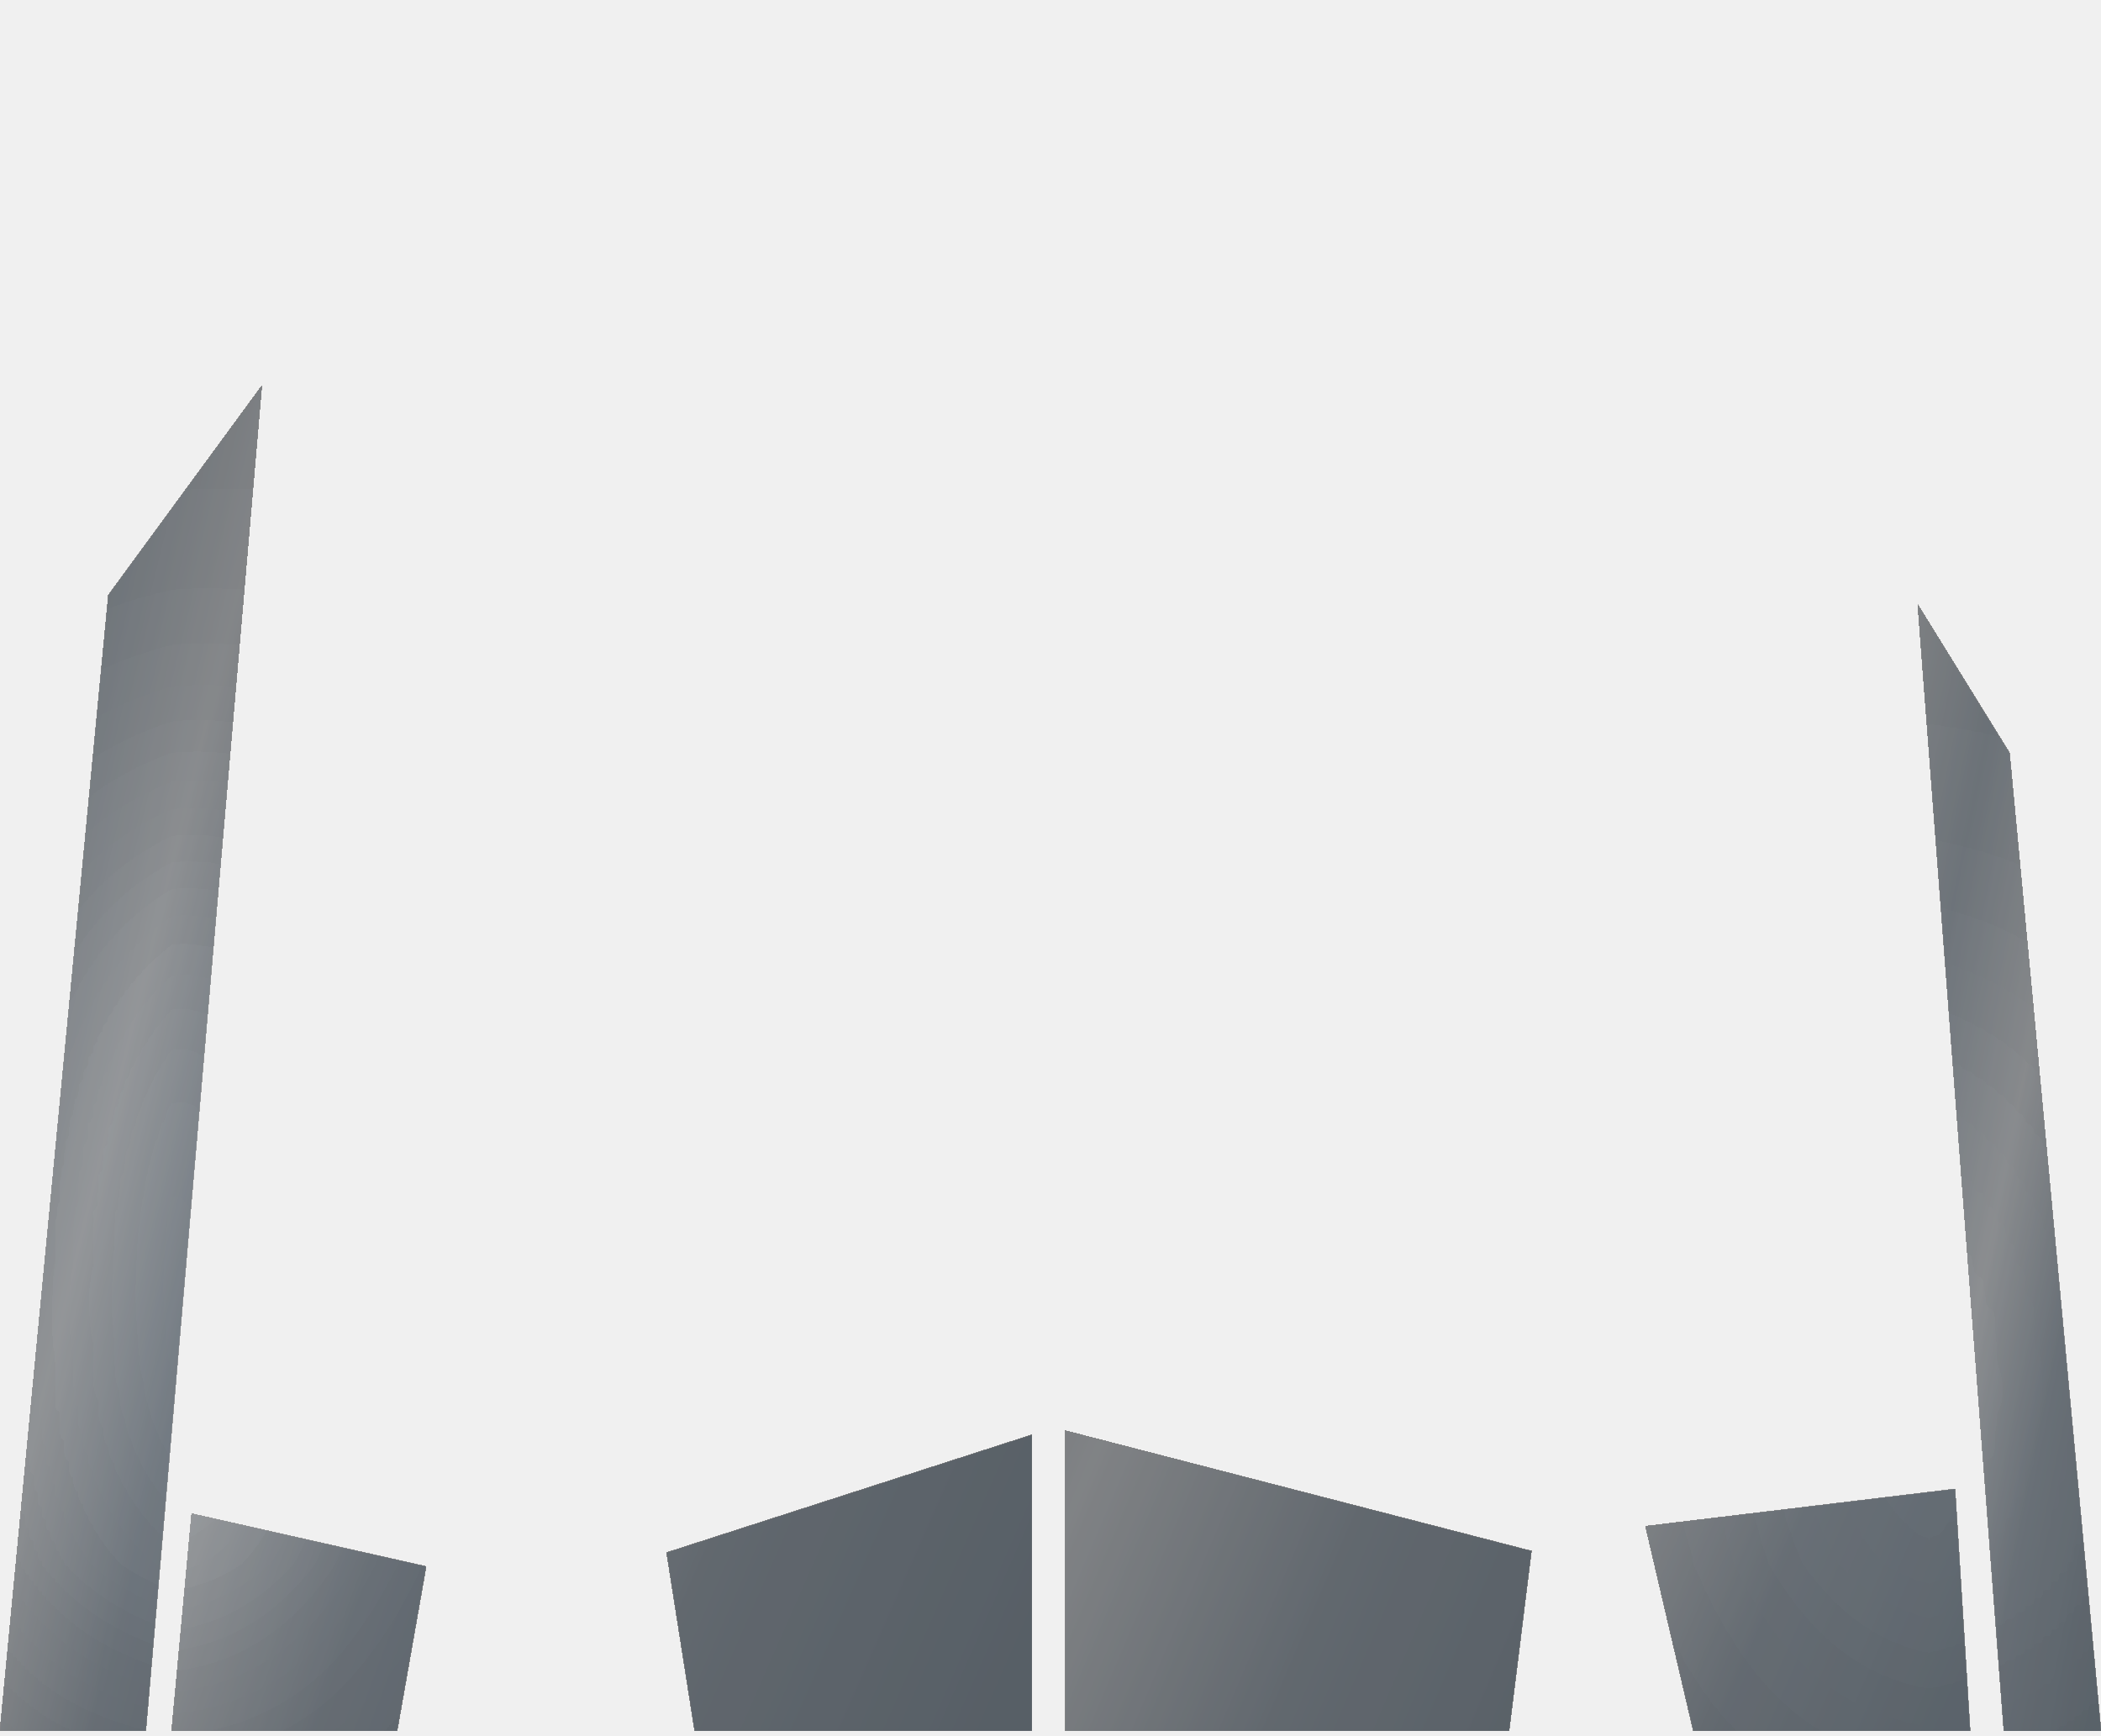
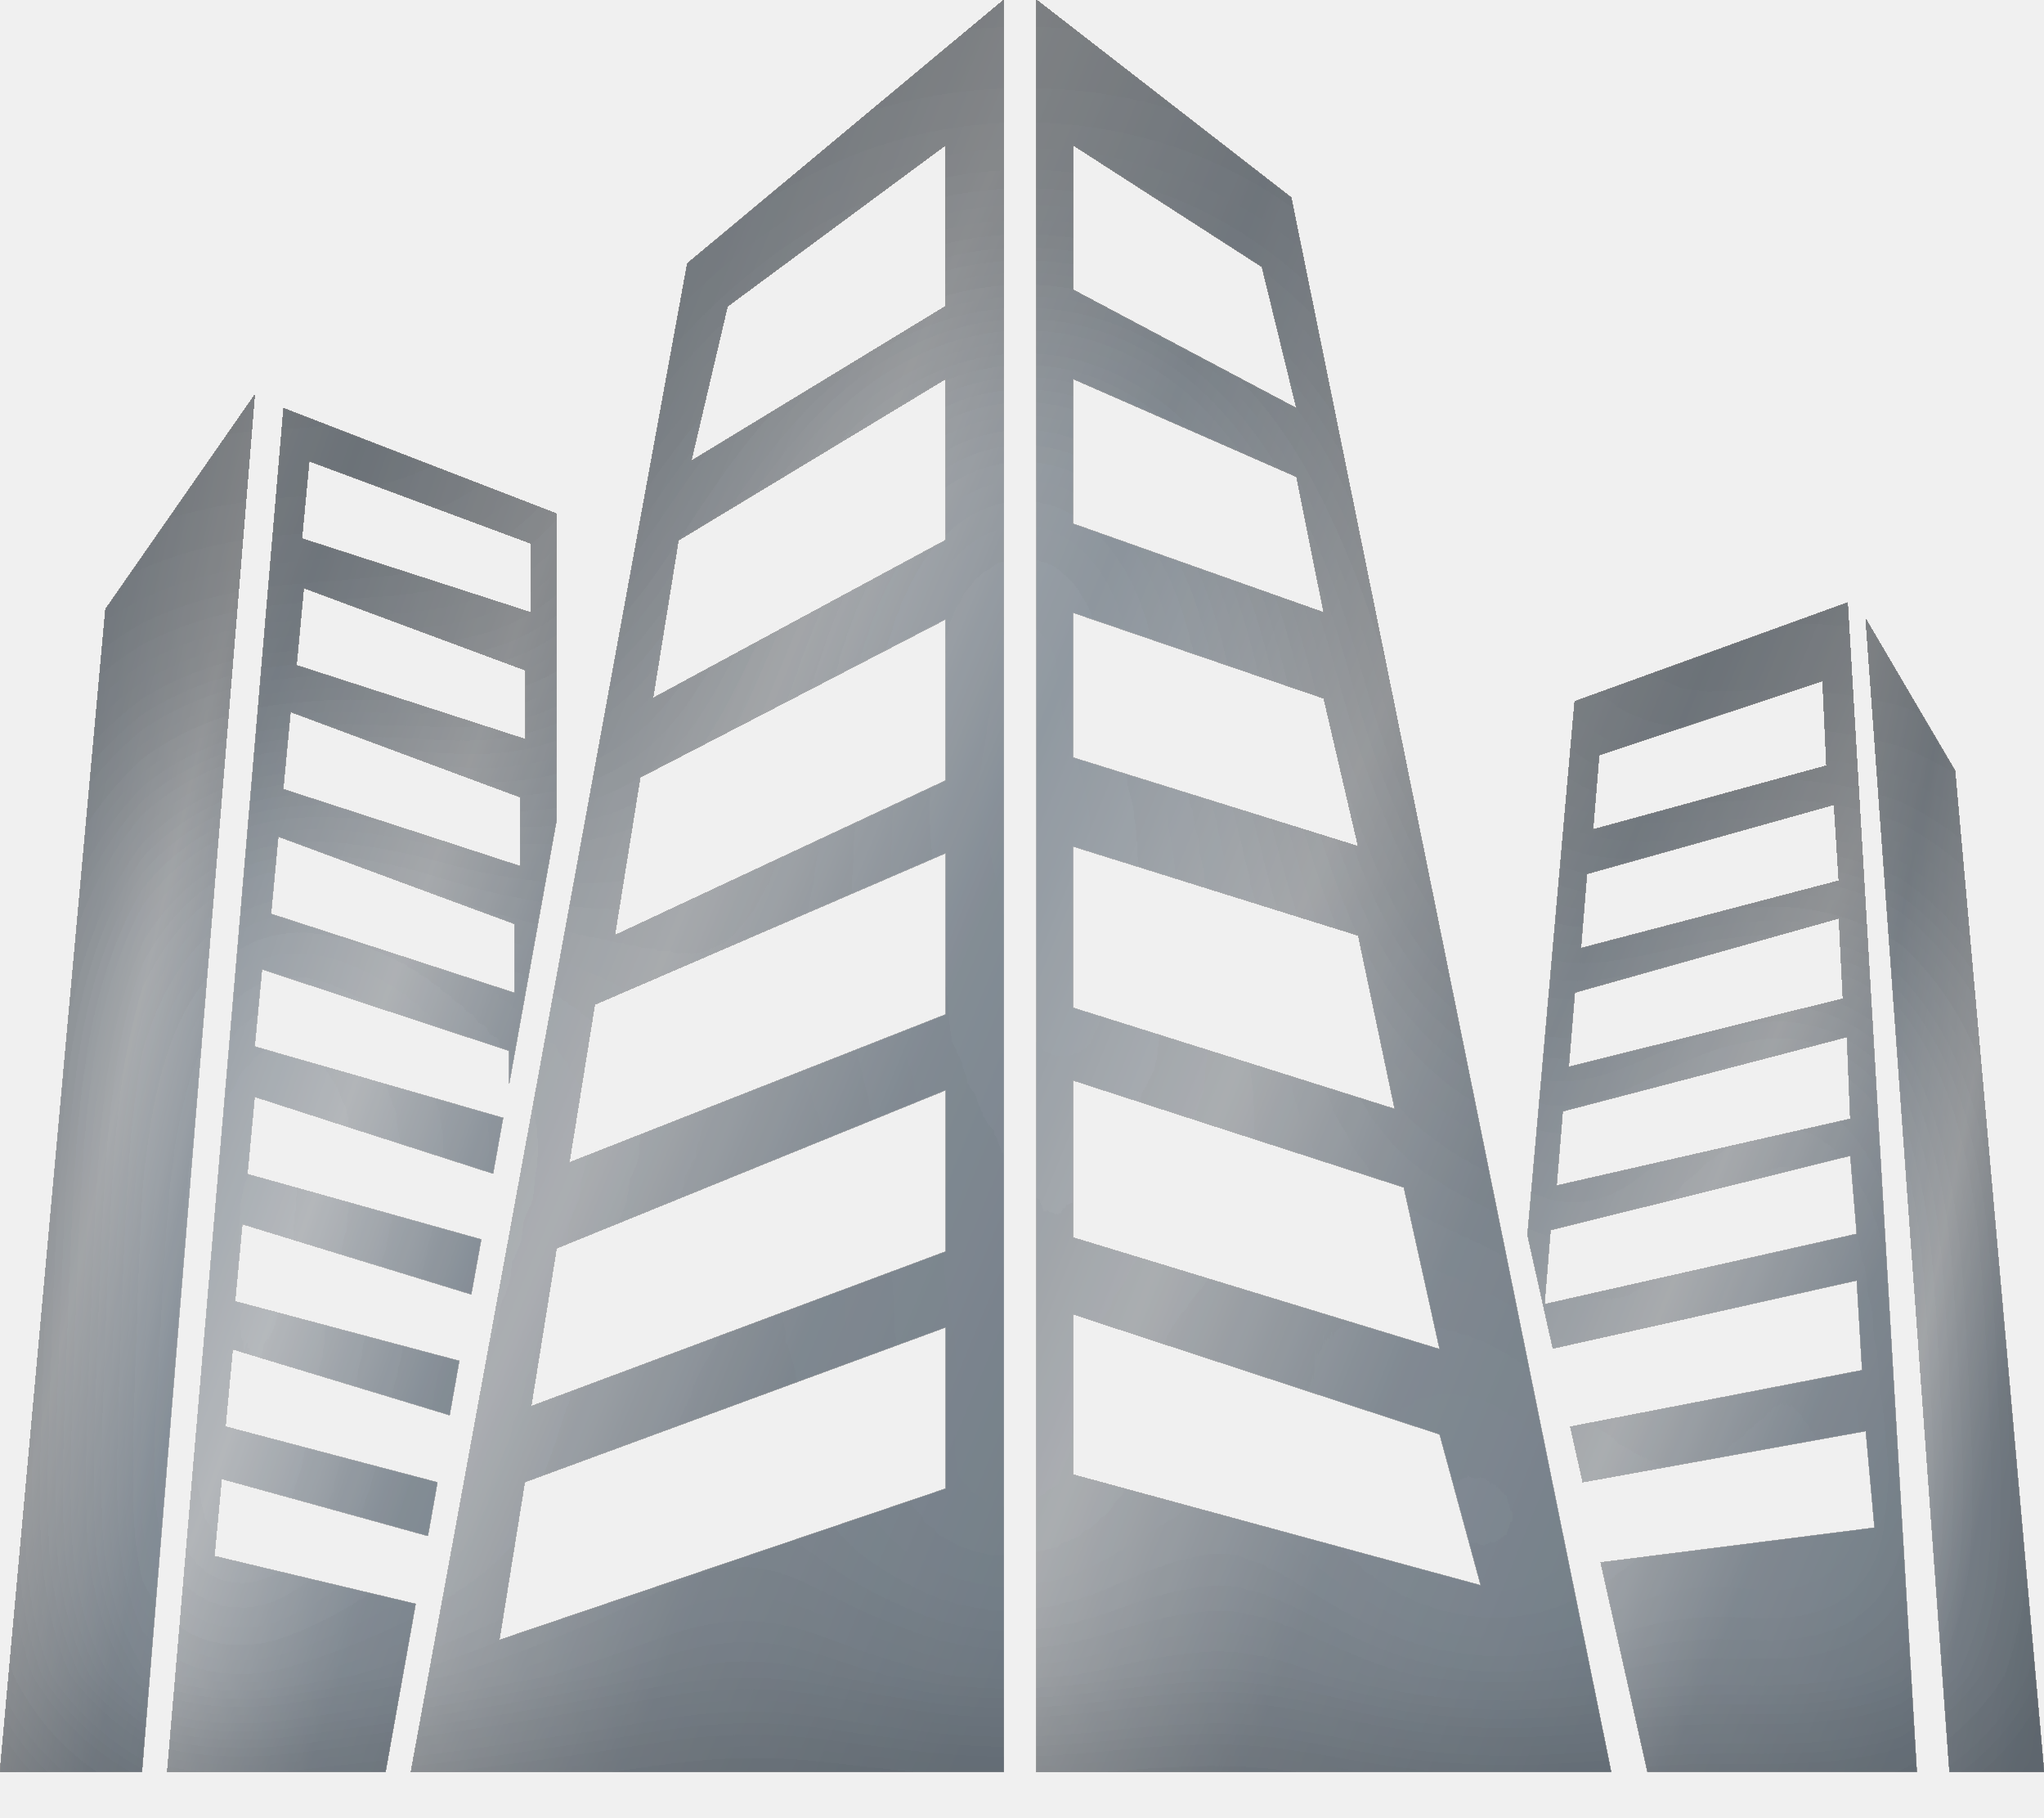
- <svg xmlns="http://www.w3.org/2000/svg" width="23" height="19" viewBox="0 0 23 19" fill="none">
-   <g filter="url(#filter0_ii_1358_20)">
-     <mask id="path-1-inside-1_1358_20" fill="white">
-       <path d="M2.865 4.227L1.596 18.951H0L1.187 6.516L2.865 4.227Z" />
+ <svg xmlns="http://www.w3.org/2000/svg" width="27" height="24" viewBox="0 0 27 24" fill="none">
+   <g filter="url(#filter0_ii_1359_35)">
+     <mask id="path-1-inside-1_1359_35" fill="white">
+       <path d="M3.363 5.219L1.874 23.4H0L1.394 8.046L3.363 5.219Z" />
    </mask>
-     <path d="M2.865 4.227L4.857 4.398L5.47 -2.713L1.251 3.045L2.865 4.227ZM1.596 18.951V20.951H3.432L3.589 19.123L1.596 18.951ZM0 18.951L-1.991 18.761L-2.2 20.951H0V18.951ZM1.187 6.516L-0.426 5.334L-0.751 5.778L-0.804 6.326L1.187 6.516ZM2.865 4.227L0.872 4.055L-0.396 18.78L1.596 18.951L3.589 19.123L4.857 4.398L2.865 4.227ZM1.596 18.951V16.951H0V18.951V20.951H1.596V18.951ZM0 18.951L1.991 19.142L3.178 6.706L1.187 6.516L-0.804 6.326L-1.991 18.761L0 18.951ZM1.187 6.516L2.801 7.698L4.478 5.409L2.865 4.227L1.251 3.045L-0.426 5.334L1.187 6.516Z" fill="url(#paint0_linear_1358_20)" fill-opacity="0.5" mask="url(#path-1-inside-1_1358_20)" />
-     <mask id="path-3-inside-2_1358_20" fill="white">
-       <path d="M20.995 6.623L21.937 18.952H23L21.998 8.244L20.995 6.623Z" />
+     <path d="M3.363 5.219L1.874 23.4H0L1.394 8.046L3.363 5.219Z" stroke="url(#paint0_linear_1359_35)" stroke-opacity="0.5" stroke-width="6" mask="url(#path-1-inside-1_1359_35)" />
+     <mask id="path-2-inside-2_1359_35" fill="white">
+       <path d="M24.646 8.177L25.752 23.4H27L25.824 10.179L24.646 8.177Z" />
    </mask>
-     <path d="M20.995 6.623L22.696 5.571L19.001 6.775L20.995 6.623ZM21.937 18.952L19.942 19.104L20.084 20.952H21.937V18.952ZM23 18.952V20.952H25.196L24.991 18.765L23 18.952ZM21.998 8.244L23.989 8.057L23.945 7.59L23.699 7.191L21.998 8.244ZM20.995 6.623L19.001 6.775L19.942 19.104L21.937 18.952L23.931 18.799L22.989 6.471L20.995 6.623ZM21.937 18.952V20.952H23V18.952V16.952H21.937V18.952ZM23 18.952L24.991 18.765L23.989 8.057L21.998 8.244L20.007 8.43L21.009 19.138L23 18.952ZM21.998 8.244L23.699 7.191L22.696 5.571L20.995 6.623L19.294 7.675L20.297 9.296L21.998 8.244Z" fill="url(#paint1_linear_1358_20)" fill-opacity="0.5" mask="url(#path-3-inside-2_1358_20)" />
-     <path d="M10.296 17.951H7.605L10.296 17.083V17.951Z" stroke="url(#paint2_linear_1358_20)" stroke-opacity="0.5" stroke-width="2" />
-     <path d="M16.413 17.924L16.52 17.951H12.663V16.956L16.413 17.924Z" stroke="url(#paint3_linear_1358_20)" stroke-opacity="0.5" stroke-width="2" />
-     <path d="M3.514 17.917L3.508 17.951H2.976L2.99 17.799L3.514 17.917Z" stroke="url(#paint4_linear_1358_20)" stroke-opacity="0.5" stroke-width="2" />
-     <path d="M20.503 17.951H19.331L19.242 17.57L20.47 17.422L20.503 17.951Z" stroke="url(#paint5_linear_1358_20)" stroke-opacity="0.5" stroke-width="2" />
+     <path d="M24.646 8.177L25.752 23.4H27L25.824 10.179L24.646 8.177Z" stroke="url(#paint1_linear_1359_35)" stroke-opacity="0.5" stroke-width="6" mask="url(#path-2-inside-2_1359_35)" />
+     <mask id="path-3-inside-3_1359_35" fill="white">
+       <path d="M9.08 3.48L5.429 23.4H13.26V0L9.08 3.48ZM12.492 19.659L6.595 21.659L6.931 19.572L12.492 17.528V19.659H12.492ZM12.492 16.528L7.015 18.572L7.351 16.484L12.492 14.396V16.528ZM12.492 13.397L7.519 15.354L7.856 13.265L12.492 11.266V13.397ZM12.492 10.308L8.12 12.353L8.456 10.265L12.491 8.177L12.492 10.308ZM12.492 7.133L8.624 9.221L8.961 7.134L12.492 5.002V7.133ZM12.492 4.045L9.129 6.089L9.609 4.045L12.492 1.914V4.045Z" />
+     </mask>
+     <path d="M9.08 3.48L5.429 23.4H13.26V0L9.08 3.48ZM12.492 19.659L6.595 21.659L6.931 19.572L12.492 17.528V19.659H12.492ZM12.492 16.528L7.015 18.572L7.351 16.484L12.492 14.396V16.528ZM12.492 13.397L7.519 15.354L7.856 13.265L12.492 11.266V13.397ZM12.492 10.308L8.12 12.353L8.456 10.265L12.491 8.177L12.492 10.308ZM12.492 7.133L8.624 9.221L8.961 7.134L12.492 5.002V7.133ZM12.492 4.045L9.129 6.089L9.609 4.045L12.492 1.914V4.045Z" stroke="url(#paint2_linear_1359_35)" stroke-opacity="0.5" stroke-width="6" mask="url(#path-3-inside-3_1359_35)" />
+     <mask id="path-4-inside-4_1359_35" fill="white">
+       <path d="M17.055 2.609L13.691 0V23.4H21.282L17.055 2.609ZM14.173 1.914L16.67 3.523L17.127 5.393L14.173 3.827V1.914ZM14.173 5.002L17.127 6.296L17.487 8.09L14.173 6.916V5.002ZM14.173 8.09L17.487 9.222L17.942 11.178L14.173 10.004V8.09ZM14.173 11.177L17.942 12.353L18.424 14.646L14.173 13.309V11.177ZM14.173 14.266L18.544 15.68L19.017 17.817L14.173 16.343L14.173 14.266ZM14.173 17.354L19.017 18.942L19.56 20.936L14.173 19.474V17.354H14.173Z" />
+     </mask>
+     <path d="M17.055 2.609L13.691 0V23.4H21.282L17.055 2.609ZM14.173 1.914L16.67 3.523L17.127 5.393L14.173 3.827V1.914ZM14.173 5.002L17.127 6.296L17.487 8.09L14.173 6.916V5.002ZM14.173 8.09L17.487 9.222L17.942 11.178L14.173 10.004V8.09ZM14.173 11.177L17.942 12.353L18.424 14.646L14.173 13.309V11.177ZM14.173 14.266L18.544 15.68L19.017 17.817L14.173 16.343L14.173 14.266ZM14.173 17.354L19.017 18.942L19.56 20.936L14.173 19.474V17.354H14.173Z" stroke="url(#paint3_linear_1359_35)" stroke-opacity="0.5" stroke-width="6" mask="url(#path-4-inside-4_1359_35)" />
+     <mask id="path-5-inside-5_1359_35" fill="white">
+       <path d="M3.747 5.393L2.21 23.4H5.092L5.49 21.181L2.831 20.55L2.927 19.528L5.652 20.283L5.778 19.576L2.977 18.84L3.073 17.817L5.939 18.688L6.066 17.972L3.104 17.186L3.2 16.164L6.225 17.093L6.356 16.368L3.267 15.506L3.363 14.483L6.513 15.498L6.645 14.763L3.363 13.821L3.46 12.799L6.725 13.876V14.313L7.351 10.83V6.785L3.747 5.393ZM6.797 13.113L3.579 12.069L3.675 11.046L6.797 12.2V13.113ZM6.87 11.439L3.74 10.422L3.837 9.4L6.87 10.526V11.439ZM6.942 9.764L3.916 8.786L4.012 7.764L6.943 8.851L6.942 9.764ZM7.014 8.09L3.987 7.112L4.084 6.089L7.015 7.176V8.09H7.014Z" />
+     </mask>
+     <path d="M3.747 5.393L2.21 23.4H5.092L5.49 21.181L2.831 20.55L2.927 19.528L5.652 20.283L5.778 19.576L2.977 18.84L3.073 17.817L5.939 18.688L6.066 17.972L3.104 17.186L3.2 16.164L6.225 17.093L6.356 16.368L3.267 15.506L3.363 14.483L6.513 15.498L6.645 14.763L3.363 13.821L3.46 12.799L6.725 13.876V14.313L7.351 10.83V6.785L3.747 5.393ZM6.797 13.113L3.579 12.069L3.675 11.046L6.797 12.2V13.113ZM6.87 11.439L3.74 10.422L3.837 9.4L6.87 10.526V11.439ZM6.942 9.764L3.916 8.786L4.012 7.764L6.943 8.851L6.942 9.764ZM7.014 8.09L3.987 7.112L4.084 6.089L7.015 7.176V8.09H7.014Z" stroke="url(#paint4_linear_1359_35)" stroke-opacity="0.5" stroke-width="6" mask="url(#path-5-inside-5_1359_35)" />
+     <mask id="path-6-inside-6_1359_35" fill="white">
+       <path d="M24.405 7.959L20.802 9.263L20.178 16.309L20.513 17.807L24.527 16.909L24.598 18.095L20.744 18.842L20.908 19.572L24.646 18.898L24.762 20.175L21.145 20.634L21.763 23.399H25.319L24.405 7.959ZM21.123 9.972L24.076 8.99L24.128 10.112L21.042 10.955L21.123 9.972ZM20.962 11.54L24.227 10.625L24.291 11.632L20.882 12.522L20.962 11.54ZM20.802 13.107L24.292 12.125L24.345 13.189L20.721 14.09L20.802 13.107ZM20.642 14.675L24.398 13.693L24.442 14.776L20.561 15.658L20.642 14.675ZM20.401 17.225L20.481 16.243L24.442 15.261L24.527 16.295L20.401 17.225Z" />
+     </mask>
+     <path d="M24.405 7.959L20.802 9.263L20.178 16.309L20.513 17.807L24.527 16.909L24.598 18.095L20.744 18.842L20.908 19.572L24.646 18.898L24.762 20.175L21.145 20.634L21.763 23.399H25.319L24.405 7.959ZM21.123 9.972L24.076 8.99L24.128 10.112L21.042 10.955L21.123 9.972ZM20.962 11.54L24.227 10.625L24.291 11.632L20.882 12.522L20.962 11.54ZM20.802 13.107L24.292 12.125L24.345 13.189L20.721 14.09L20.802 13.107ZM20.642 14.675L24.398 13.693L24.442 14.776L20.561 15.658L20.642 14.675ZM20.401 17.225L20.481 16.243L24.442 15.261L24.527 16.295L20.401 17.225Z" stroke="url(#paint5_linear_1359_35)" stroke-opacity="0.5" stroke-width="6" mask="url(#path-6-inside-6_1359_35)" />
  </g>
  <defs>
-     <filter id="filter0_ii_1358_20" x="0" y="0" width="23" height="22.952" filterUnits="userSpaceOnUse" color-interpolation-filters="sRGB">
+     <filter id="filter0_ii_1359_35" x="0" y="0" width="27" height="27.4" filterUnits="userSpaceOnUse" color-interpolation-filters="sRGB">
      <feFlood flood-opacity="0" result="BackgroundImageFix" />
      <feBlend mode="normal" in="SourceGraphic" in2="BackgroundImageFix" result="shape" />
      <feColorMatrix in="SourceAlpha" type="matrix" values="0 0 0 0 0 0 0 0 0 0 0 0 0 0 0 0 0 0 127 0" result="hardAlpha" />
      <feOffset dy="4" />
      <feGaussianBlur stdDeviation="2" />
      <feComposite in2="hardAlpha" operator="arithmetic" k2="-1" k3="1" />
      <feColorMatrix type="matrix" values="0 0 0 0 0 0 0 0 0 0 0 0 0 0 0 0 0 0 0.25 0" />
-       <feBlend mode="normal" in2="shape" result="effect1_innerShadow_1358_20" />
+       <feBlend mode="normal" in2="shape" result="effect1_innerShadow_1359_35" />
      <feColorMatrix in="SourceAlpha" type="matrix" values="0 0 0 0 0 0 0 0 0 0 0 0 0 0 0 0 0 0 127 0" result="hardAlpha" />
      <feOffset dy="4" />
      <feGaussianBlur stdDeviation="2" />
      <feComposite in2="hardAlpha" operator="arithmetic" k2="-1" k3="1" />
      <feColorMatrix type="matrix" values="0 0 0 0 0 0 0 0 0 0 0 0 0 0 0 0 0 0 0.25 0" />
-       <feBlend mode="normal" in2="effect1_innerShadow_1358_20" result="effect2_innerShadow_1358_20" />
+       <feBlend mode="normal" in2="effect1_innerShadow_1359_35" result="effect2_innerShadow_1359_35" />
    </filter>
-     <linearGradient id="paint0_linear_1358_20" x1="2.65" y1="18.951" x2="-3.898" y2="17.359" gradientUnits="userSpaceOnUse">
+     <linearGradient id="paint0_linear_1359_35" x1="3.111" y1="23.4" x2="-4.617" y2="21.613" gradientUnits="userSpaceOnUse">
      <stop stop-color="#48647D" />
      <stop offset="0.234" stop-color="#6B8299" />
      <stop offset="0.443" stop-color="#DAE2EB" />
      <stop offset="0.682" stop-color="#8CA2B7" />
      <stop offset="1" stop-color="#EDF2F7" />
    </linearGradient>
-     <linearGradient id="paint1_linear_1358_20" x1="22.85" y1="18.952" x2="18.189" y2="18.004" gradientUnits="userSpaceOnUse">
+     <linearGradient id="paint1_linear_1359_35" x1="26.824" y1="23.4" x2="21.331" y2="22.338" gradientUnits="userSpaceOnUse">
      <stop stop-color="#48647D" />
      <stop offset="0.234" stop-color="#6B8299" />
      <stop offset="0.443" stop-color="#DAE2EB" />
      <stop offset="0.682" stop-color="#8CA2B7" />
      <stop offset="1" stop-color="#EDF2F7" />
    </linearGradient>
-     <linearGradient id="paint2_linear_1358_20" x1="10.796" y1="18.951" x2="-2.734" y2="12.999" gradientUnits="userSpaceOnUse">
+     <linearGradient id="paint2_linear_1359_35" x1="12.673" y1="23.4" x2="-3.461" y2="16.651" gradientUnits="userSpaceOnUse">
      <stop stop-color="#48647D" />
      <stop offset="0.234" stop-color="#6B8299" />
      <stop offset="0.443" stop-color="#DAE2EB" />
      <stop offset="0.682" stop-color="#8CA2B7" />
      <stop offset="1" stop-color="#EDF2F7" />
    </linearGradient>
-     <linearGradient id="paint3_linear_1358_20" x1="17.644" y1="18.951" x2="4.4" y2="13.303" gradientUnits="userSpaceOnUse">
+     <linearGradient id="paint3_linear_1359_35" x1="20.713" y1="23.4" x2="4.932" y2="17.001" gradientUnits="userSpaceOnUse">
      <stop stop-color="#48647D" />
      <stop offset="0.234" stop-color="#6B8299" />
      <stop offset="0.443" stop-color="#DAE2EB" />
      <stop offset="0.682" stop-color="#8CA2B7" />
      <stop offset="1" stop-color="#EDF2F7" />
    </linearGradient>
-     <linearGradient id="paint4_linear_1358_20" x1="5.933" y1="18.952" x2="-3.359" y2="15.464" gradientUnits="userSpaceOnUse">
+     <linearGradient id="paint4_linear_1359_35" x1="6.965" y1="23.4" x2="-4.074" y2="19.46" gradientUnits="userSpaceOnUse">
      <stop stop-color="#48647D" />
      <stop offset="0.234" stop-color="#6B8299" />
      <stop offset="0.443" stop-color="#DAE2EB" />
      <stop offset="0.682" stop-color="#8CA2B7" />
      <stop offset="1" stop-color="#EDF2F7" />
    </linearGradient>
-     <linearGradient id="paint5_linear_1358_20" x1="21.24" y1="18.951" x2="12.343" y2="15.056" gradientUnits="userSpaceOnUse">
+     <linearGradient id="paint5_linear_1359_35" x1="24.933" y1="23.399" x2="14.325" y2="18.984" gradientUnits="userSpaceOnUse">
      <stop stop-color="#48647D" />
      <stop offset="0.234" stop-color="#6B8299" />
      <stop offset="0.443" stop-color="#DAE2EB" />
      <stop offset="0.682" stop-color="#8CA2B7" />
      <stop offset="1" stop-color="#EDF2F7" />
    </linearGradient>
  </defs>
</svg>
